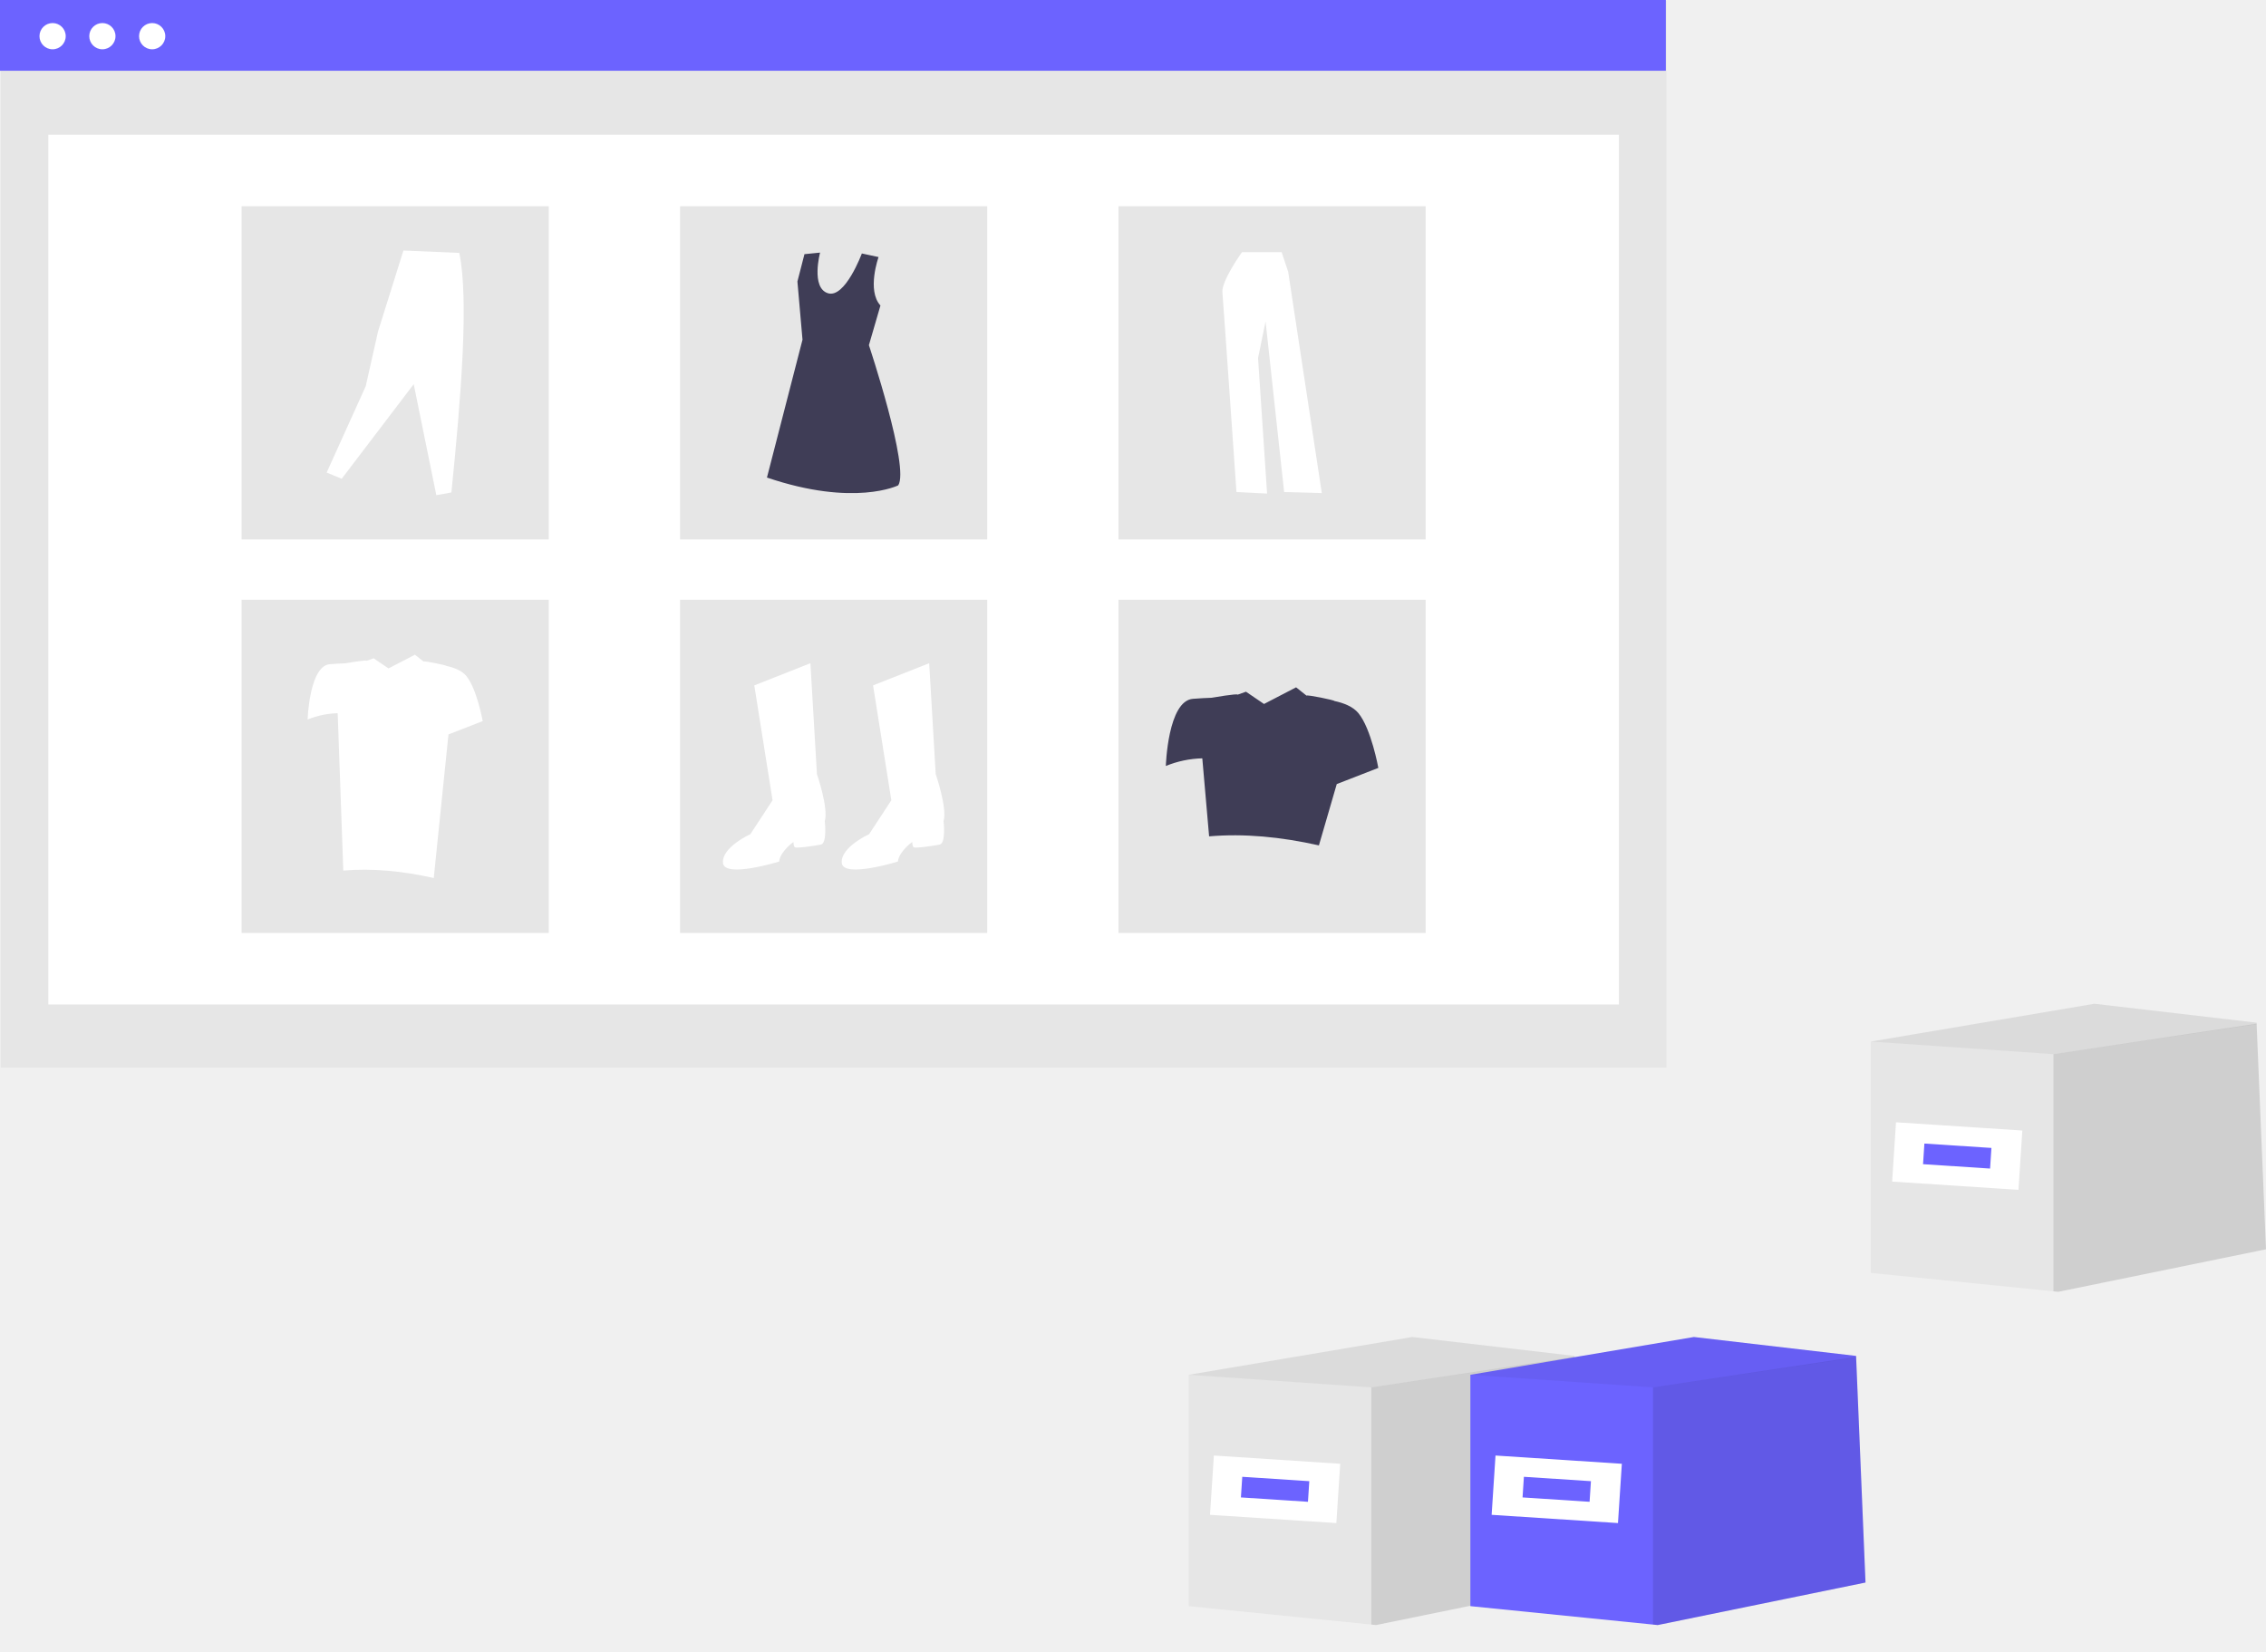
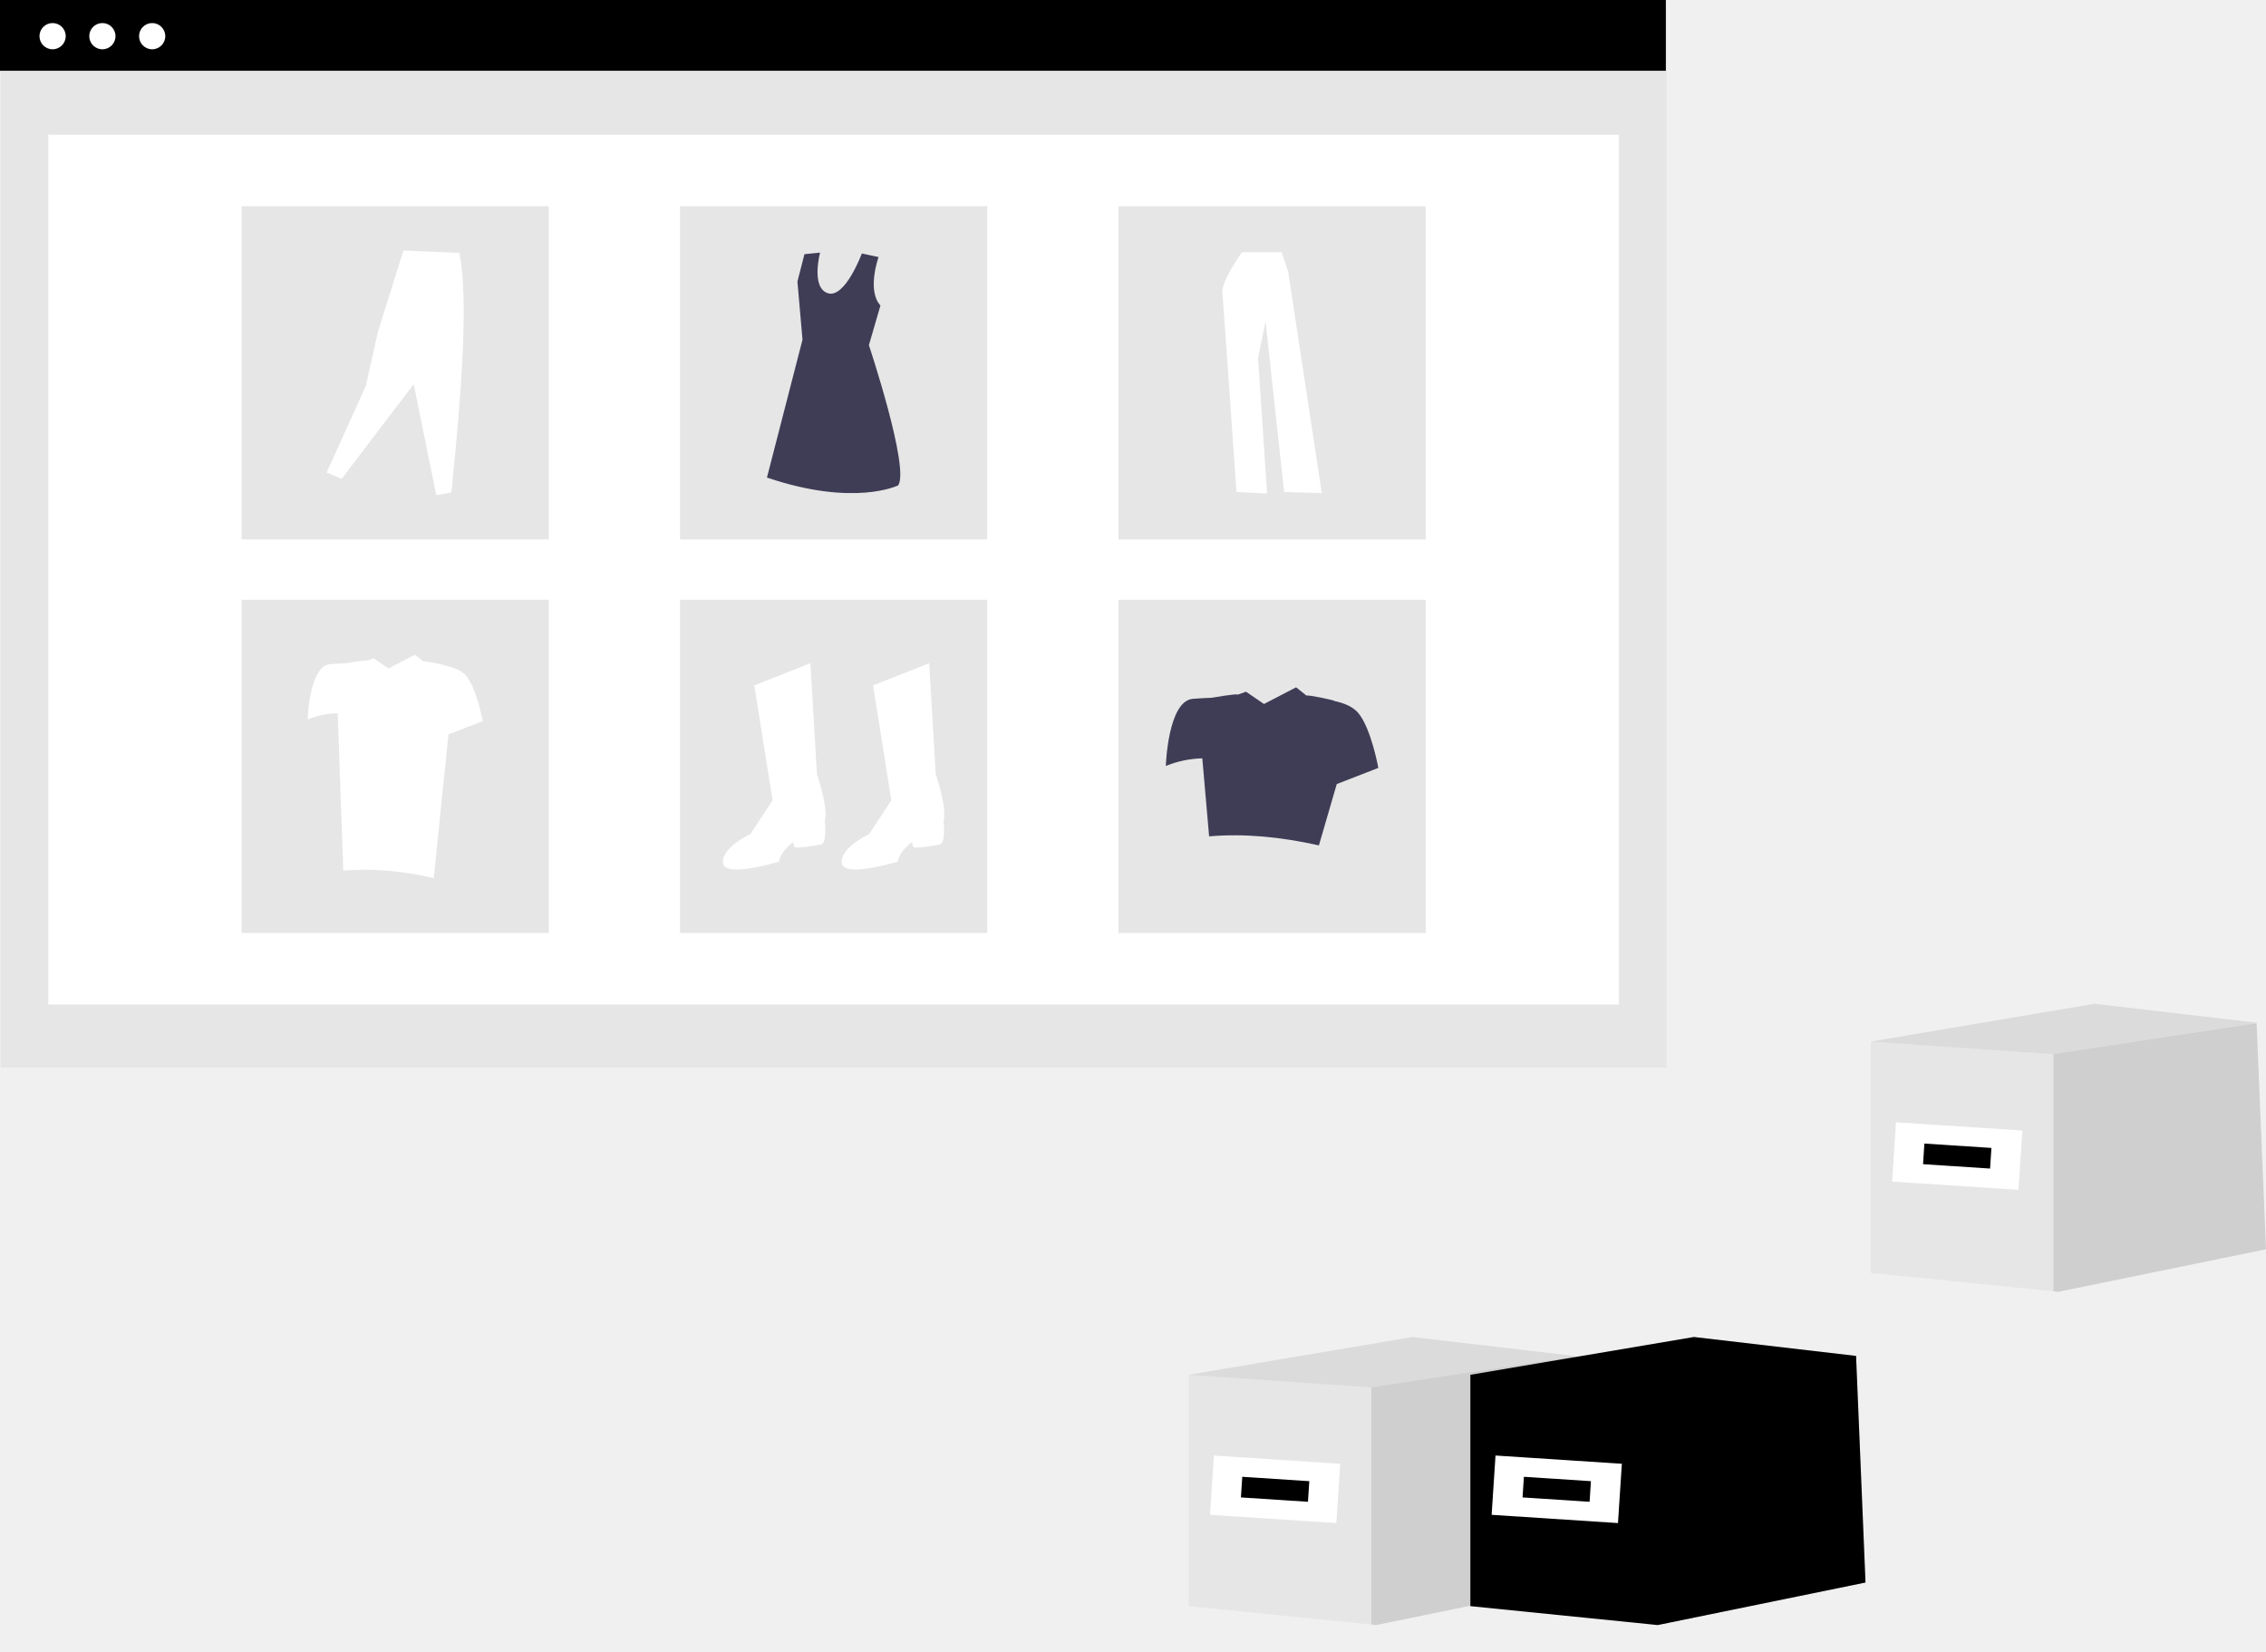
<svg xmlns="http://www.w3.org/2000/svg" id="a80234ba-f3f6-42a2-9225-8d803f7486aa" data-name="Layer 1" width="877" height="639.474" viewBox="0 0 877 639.474">
  <rect x="0.275" y="0.365" width="644.725" height="412.91" fill="#e6e6e6" />
  <rect x="18.711" y="52.155" width="607.853" height="336.693" fill="#fff" />
-   <rect width="644.725" height="27.39" fill="#6c63ff" />
+   <rect width="644.725" height="27.39" class="brand-filled" />
  <circle cx="20.354" cy="14.003" r="5.077" fill="#fff" />
  <circle cx="39.624" cy="14.003" r="5.077" fill="#fff" />
  <circle cx="58.893" cy="14.003" r="5.077" fill="#fff" />
  <rect x="93.501" y="79.848" width="118.887" height="128.982" fill="#e6e6e6" />
  <rect x="263.193" y="79.848" width="118.887" height="128.982" fill="#e6e6e6" />
  <rect x="432.885" y="79.848" width="118.887" height="128.982" fill="#e6e6e6" />
  <rect x="93.501" y="232.176" width="118.887" height="128.982" fill="#e6e6e6" />
  <rect x="263.193" y="232.176" width="118.887" height="128.982" fill="#e6e6e6" />
  <rect x="432.885" y="232.176" width="118.887" height="128.982" fill="#e6e6e6" />
  <path d="M453.428,395.588l21.722-8.588,2.526,42.939s4.546,13.134,3.031,18.186c0,0,1.01,8.588-1.515,9.093s-9.598,1.515-10.103,1.01-.505-2.021-.505-2.021-5.052,3.536-5.557,7.577c0,0-21.217,6.567-21.722.505s10.608-11.114,10.608-11.114l8.588-13.134Z" transform="translate(-161.5 -130.2629)" fill="#fff" />
  <path d="M499.397,395.588l21.722-8.588,2.526,42.939s4.546,13.134,3.031,18.186c0,0,1.01,8.588-1.515,9.093s-9.598,1.515-10.103,1.01-.505-2.021-.505-2.021-5.052,3.536-5.557,7.577c0,0-21.217,6.567-21.722.505s10.608-11.114,10.608-11.114l8.588-13.134Z" transform="translate(-161.5 -130.2629)" fill="#fff" />
  <path d="M501.522,229.773s-4.625,12.924.734,18.752l-4.468,15.353s15.874,47.622,11.339,54.274c0,0-16.932,8.466-50.796-3.024l13.757-53.367-1.965-22.526,2.721-10.583,6.047-.605s-3.628,13.606,3.024,15.723S495.056,228.387,495.056,228.387Z" transform="translate(-161.5 -130.2629)" fill="#3f3d56" />
  <path d="M287.921,313.204l5.837,2.388,27.858-36.613,8.755,42.98,5.837-1.061c3.744-37.055,6.797-74.85,3.051-92.726l-21.623-.929-9.816,31.307L303.044,279.775Z" transform="translate(-161.5 -130.2629)" fill="#fff" />
  <path d="M642.178,227.875s-7.966,11.074-7.577,15.543,5.44,77.327,5.44,77.327l11.852.583L648.395,268.87l2.914-14.183,7.189,66.058,14.572.389-13.017-85.681-2.526-7.577Z" transform="translate(-161.5 -130.2629)" fill="#fff" />
  <path d="M687.2,406.281c-2.115-2.538-5.751-3.91-9.242-4.652.105-.317-10.618-2.532-10.798-2.076l-4.041-3.219-12.415,6.447-6.977-4.75-3.241,1.15c.132-.572-10.061,1.194-10.061,1.194-1.947.07-4.434.192-7.218.406-9.749.75-10.499,25.997-10.499,25.997a39.852,39.852,0,0,1,14.113-2.955l2.635,30.202c13.553-1.162,27.767.19,42.496,3.5L678.86,433.785l16.089-6.257S692.2,412.28,687.2,406.281Z" transform="translate(-161.5 -130.2629)" fill="#3f3d56" />
  <path d="M341.941,391.901c-1.743-2.091-4.738-3.222-7.615-3.833.086-.262-8.749-2.086-8.897-1.71l-3.33-2.652-10.229,5.312-5.749-3.913-2.67.948c.109-.471-8.29.983-8.29.983-1.604.058-3.654.158-5.947.335-8.033.618-8.651,21.421-8.651,21.421a32.836,32.836,0,0,1,11.629-2.435L294.362,467.27c11.167-.958,22.879.157,35.015,2.884l5.692-55.59,13.257-5.155S346.06,396.845,341.941,391.901Z" transform="translate(-161.5 -130.2629)" fill="#fff" />
  <polygon points="613 612.618 532.578 629.079 530.745 628.892 460.071 621.759 460.071 532.196 546.587 517.569 609.346 524.888 609.369 525.285 609.369 525.472 613 612.618" fill="#e6e6e6" />
  <polygon points="613 612.618 532.578 629.079 530.745 628.892 530.745 537.076 609.369 525.285 613 612.618" opacity="0.1" style="isolation:isolate" />
  <polygon points="609.369 525.472 609.346 525.495 530.745 537.076 460.071 532.196 546.587 517.569 609.346 524.888 609.369 525.285 609.369 525.472" opacity="0.05" style="isolation:isolate" />
  <rect x="630.5" y="695.287" width="49" height="23" transform="translate(-114.0789 -171.4202) rotate(3.73411)" fill="#fff" />
-   <rect x="642" y="702.787" width="26" height="8" transform="translate(-114.0789 -171.4202) rotate(3.73411)" fill="#6c63ff" />
-   <polygon points="722 612.618 641.578 629.079 639.745 628.892 569.071 621.759 569.071 532.196 655.587 517.569 718.346 524.888 718.369 525.285 718.369 525.472 722 612.618" fill="#6c63ff" />
+   <rect x="642" y="702.787" width="26" height="8" transform="translate(-114.0789 -171.4202) rotate(3.73411)" class="brand-filled" />
+   <polygon points="722 612.618 641.578 629.079 639.745 628.892 569.071 621.759 569.071 532.196 655.587 517.569 718.346 524.888 718.369 525.285 718.369 525.472 722 612.618" class="brand-filled" />
  <polygon points="722 612.618 641.578 629.079 639.745 628.892 639.745 537.076 718.369 525.285 722 612.618" opacity="0.1" style="isolation:isolate" />
  <polygon points="718.369 525.472 718.346 525.495 639.745 537.076 569.071 532.196 655.587 517.569 718.346 524.888 718.369 525.285 718.369 525.472" opacity="0.05" style="isolation:isolate" />
  <rect x="739.5" y="695.287" width="49" height="23" transform="translate(-113.8475 -178.519) rotate(3.73411)" fill="#fff" />
-   <rect x="751" y="702.787" width="26" height="8" transform="translate(-113.8475 -178.519) rotate(3.73411)" fill="#6c63ff" />
+   <rect x="751" y="702.787" width="26" height="8" transform="translate(-113.8475 -178.519) rotate(3.73411)" class="brand-filled" />
  <path transform="translate(-161.5 -130.2629)" fill="#ffb8b8" />
  <g class="hoverbox hovers">
    <polygon points="877 483.618 796.578 500.079 794.745 499.892 724.071 492.759 724.071 403.196 810.587 388.569 873.346 395.888 873.369 396.285 873.369 396.472 877 483.618" fill="#e6e6e6" />
    <polygon points="877 483.618 796.578 500.079 794.745 499.892 794.745 408.076 873.369 396.285 877 483.618" opacity="0.1" style="isolation:isolate" />
    <polygon points="873.369 396.472 873.346 396.495 794.745 408.076 724.071 403.196 810.587 388.569 873.346 395.888 873.369 396.285 873.369 396.472" opacity="0.05" style="isolation:isolate" />
    <rect x="894.5" y="566.287" width="49" height="23" transform="translate(-121.9197 -188.8875) rotate(3.73411)" fill="#fff" />
-     <rect x="906" y="573.787" width="26" height="8" transform="translate(-121.9197 -188.8875) rotate(3.73411)" fill="#6c63ff" />
+     <rect x="906" y="573.787" width="26" height="8" transform="translate(-121.9197 -188.8875) rotate(3.73411)" class="brand-filled" />
  </g>
</svg>
